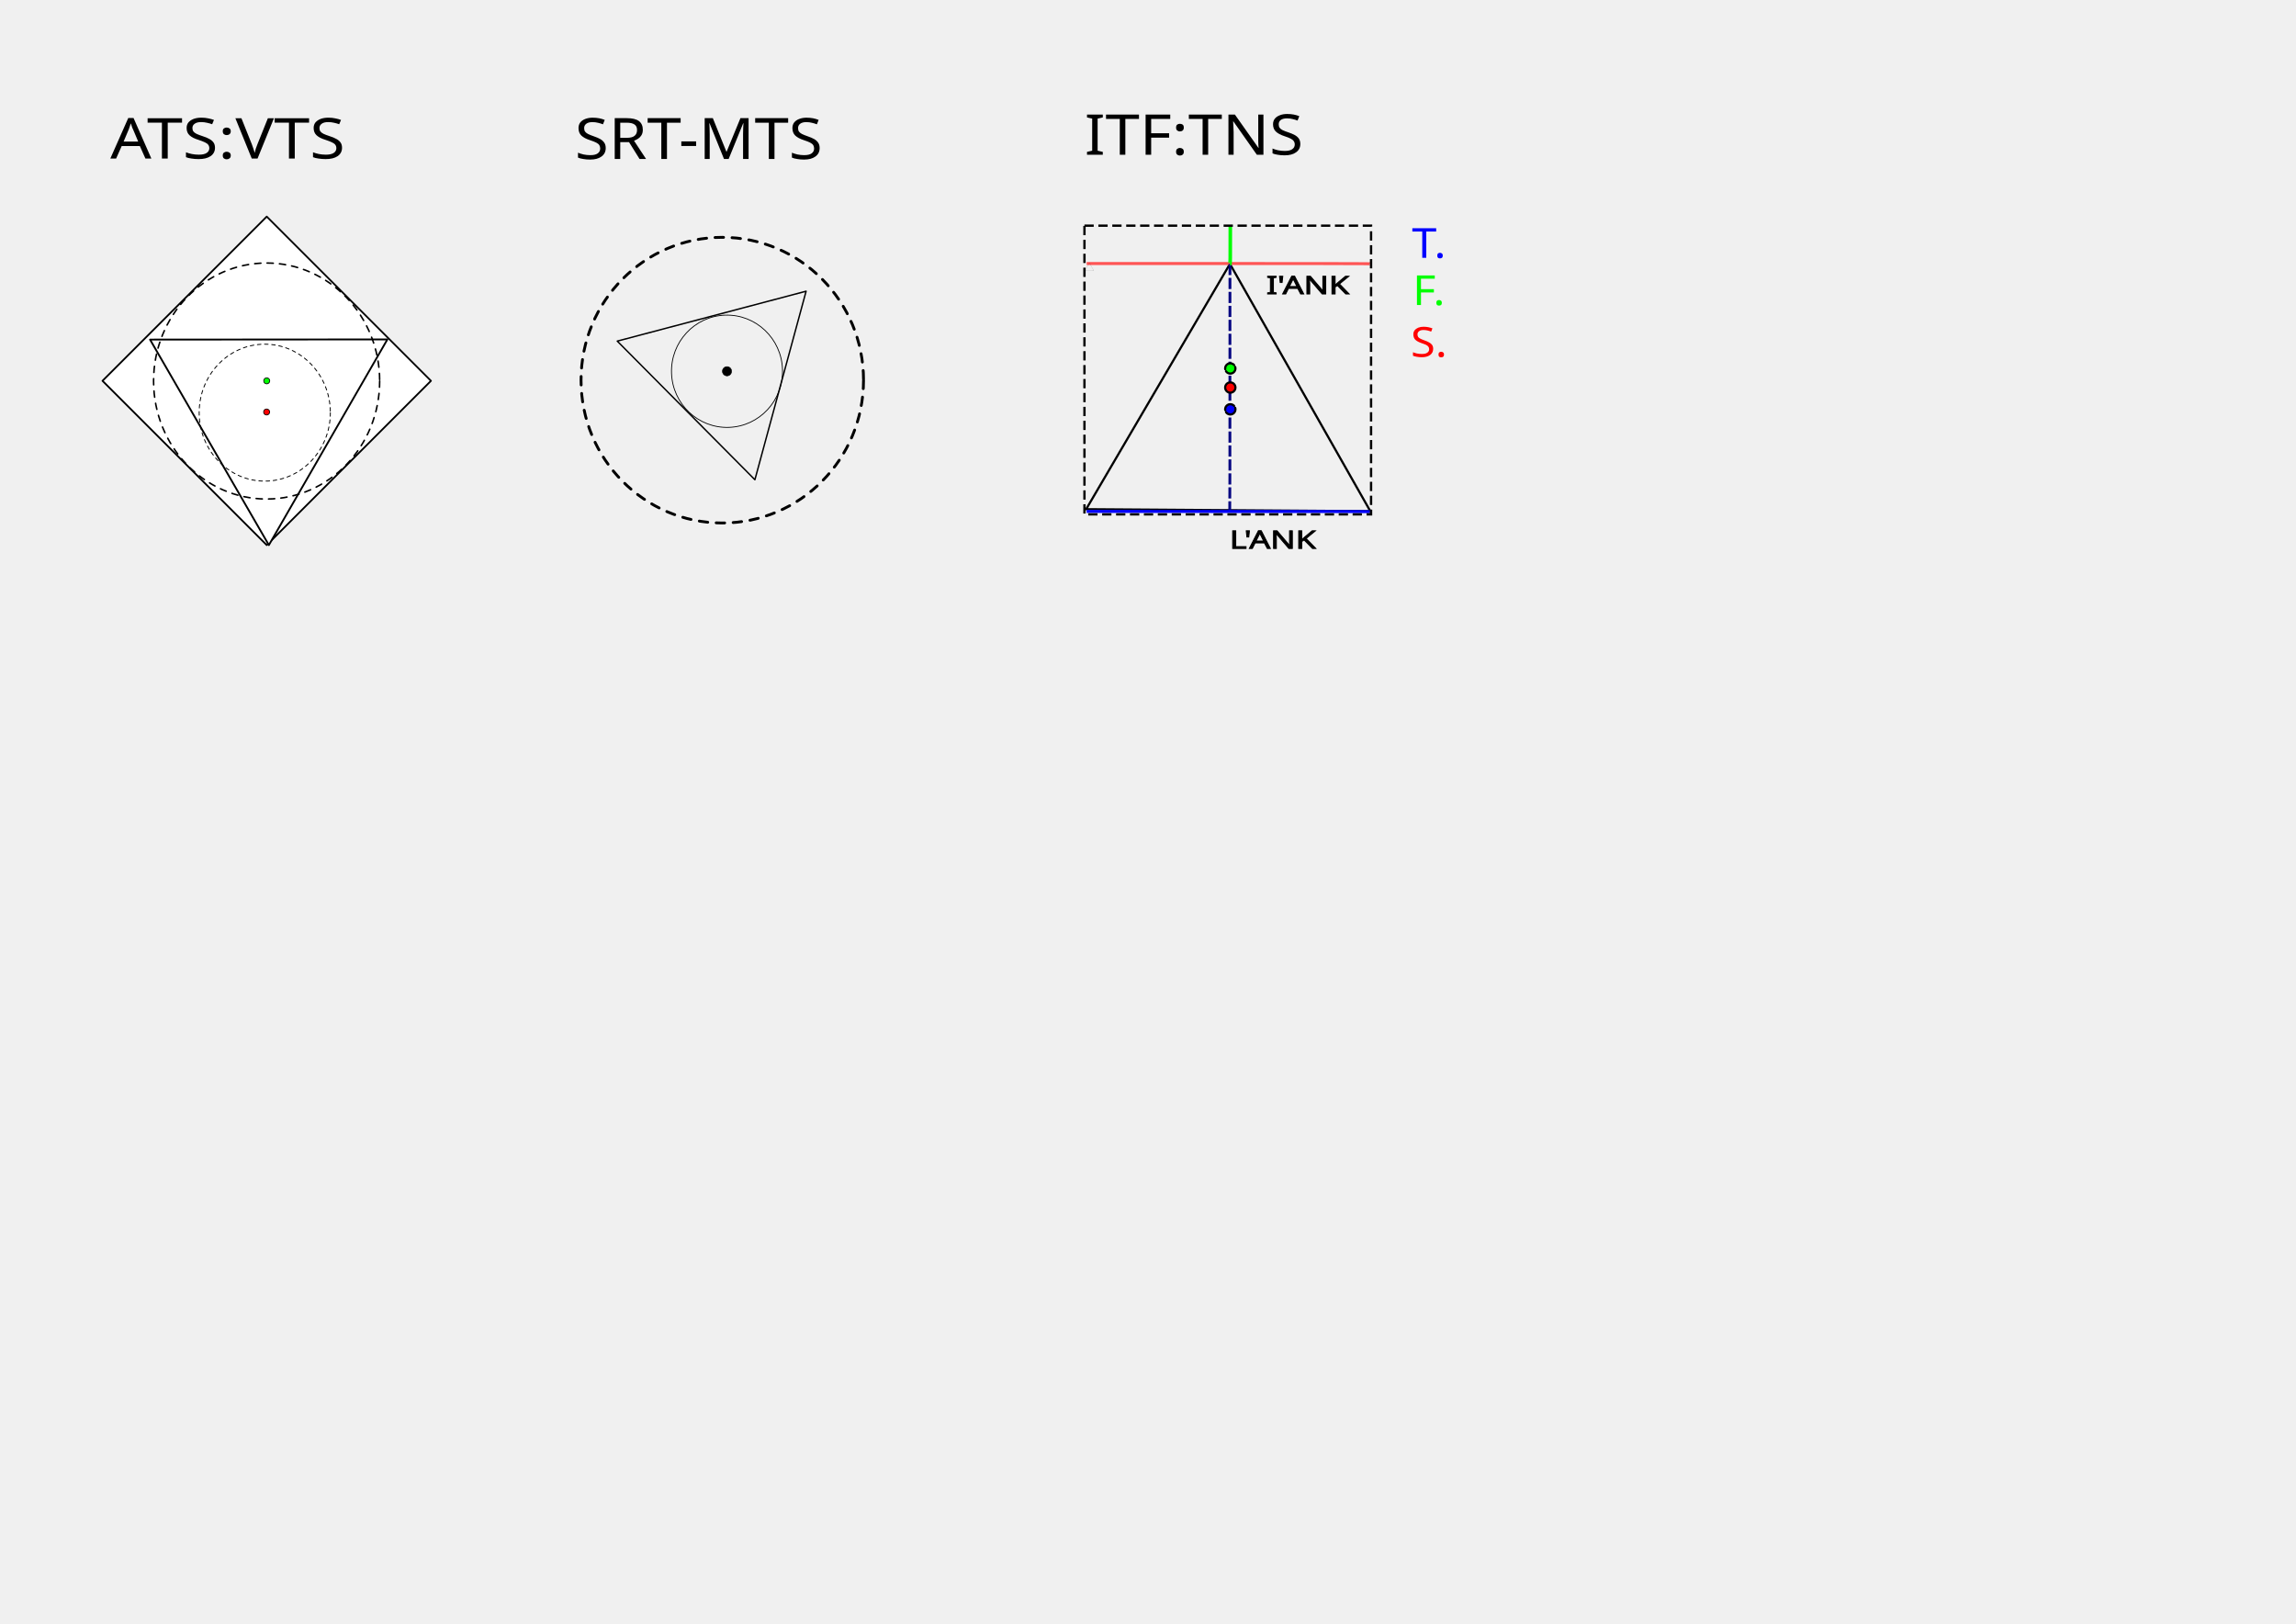
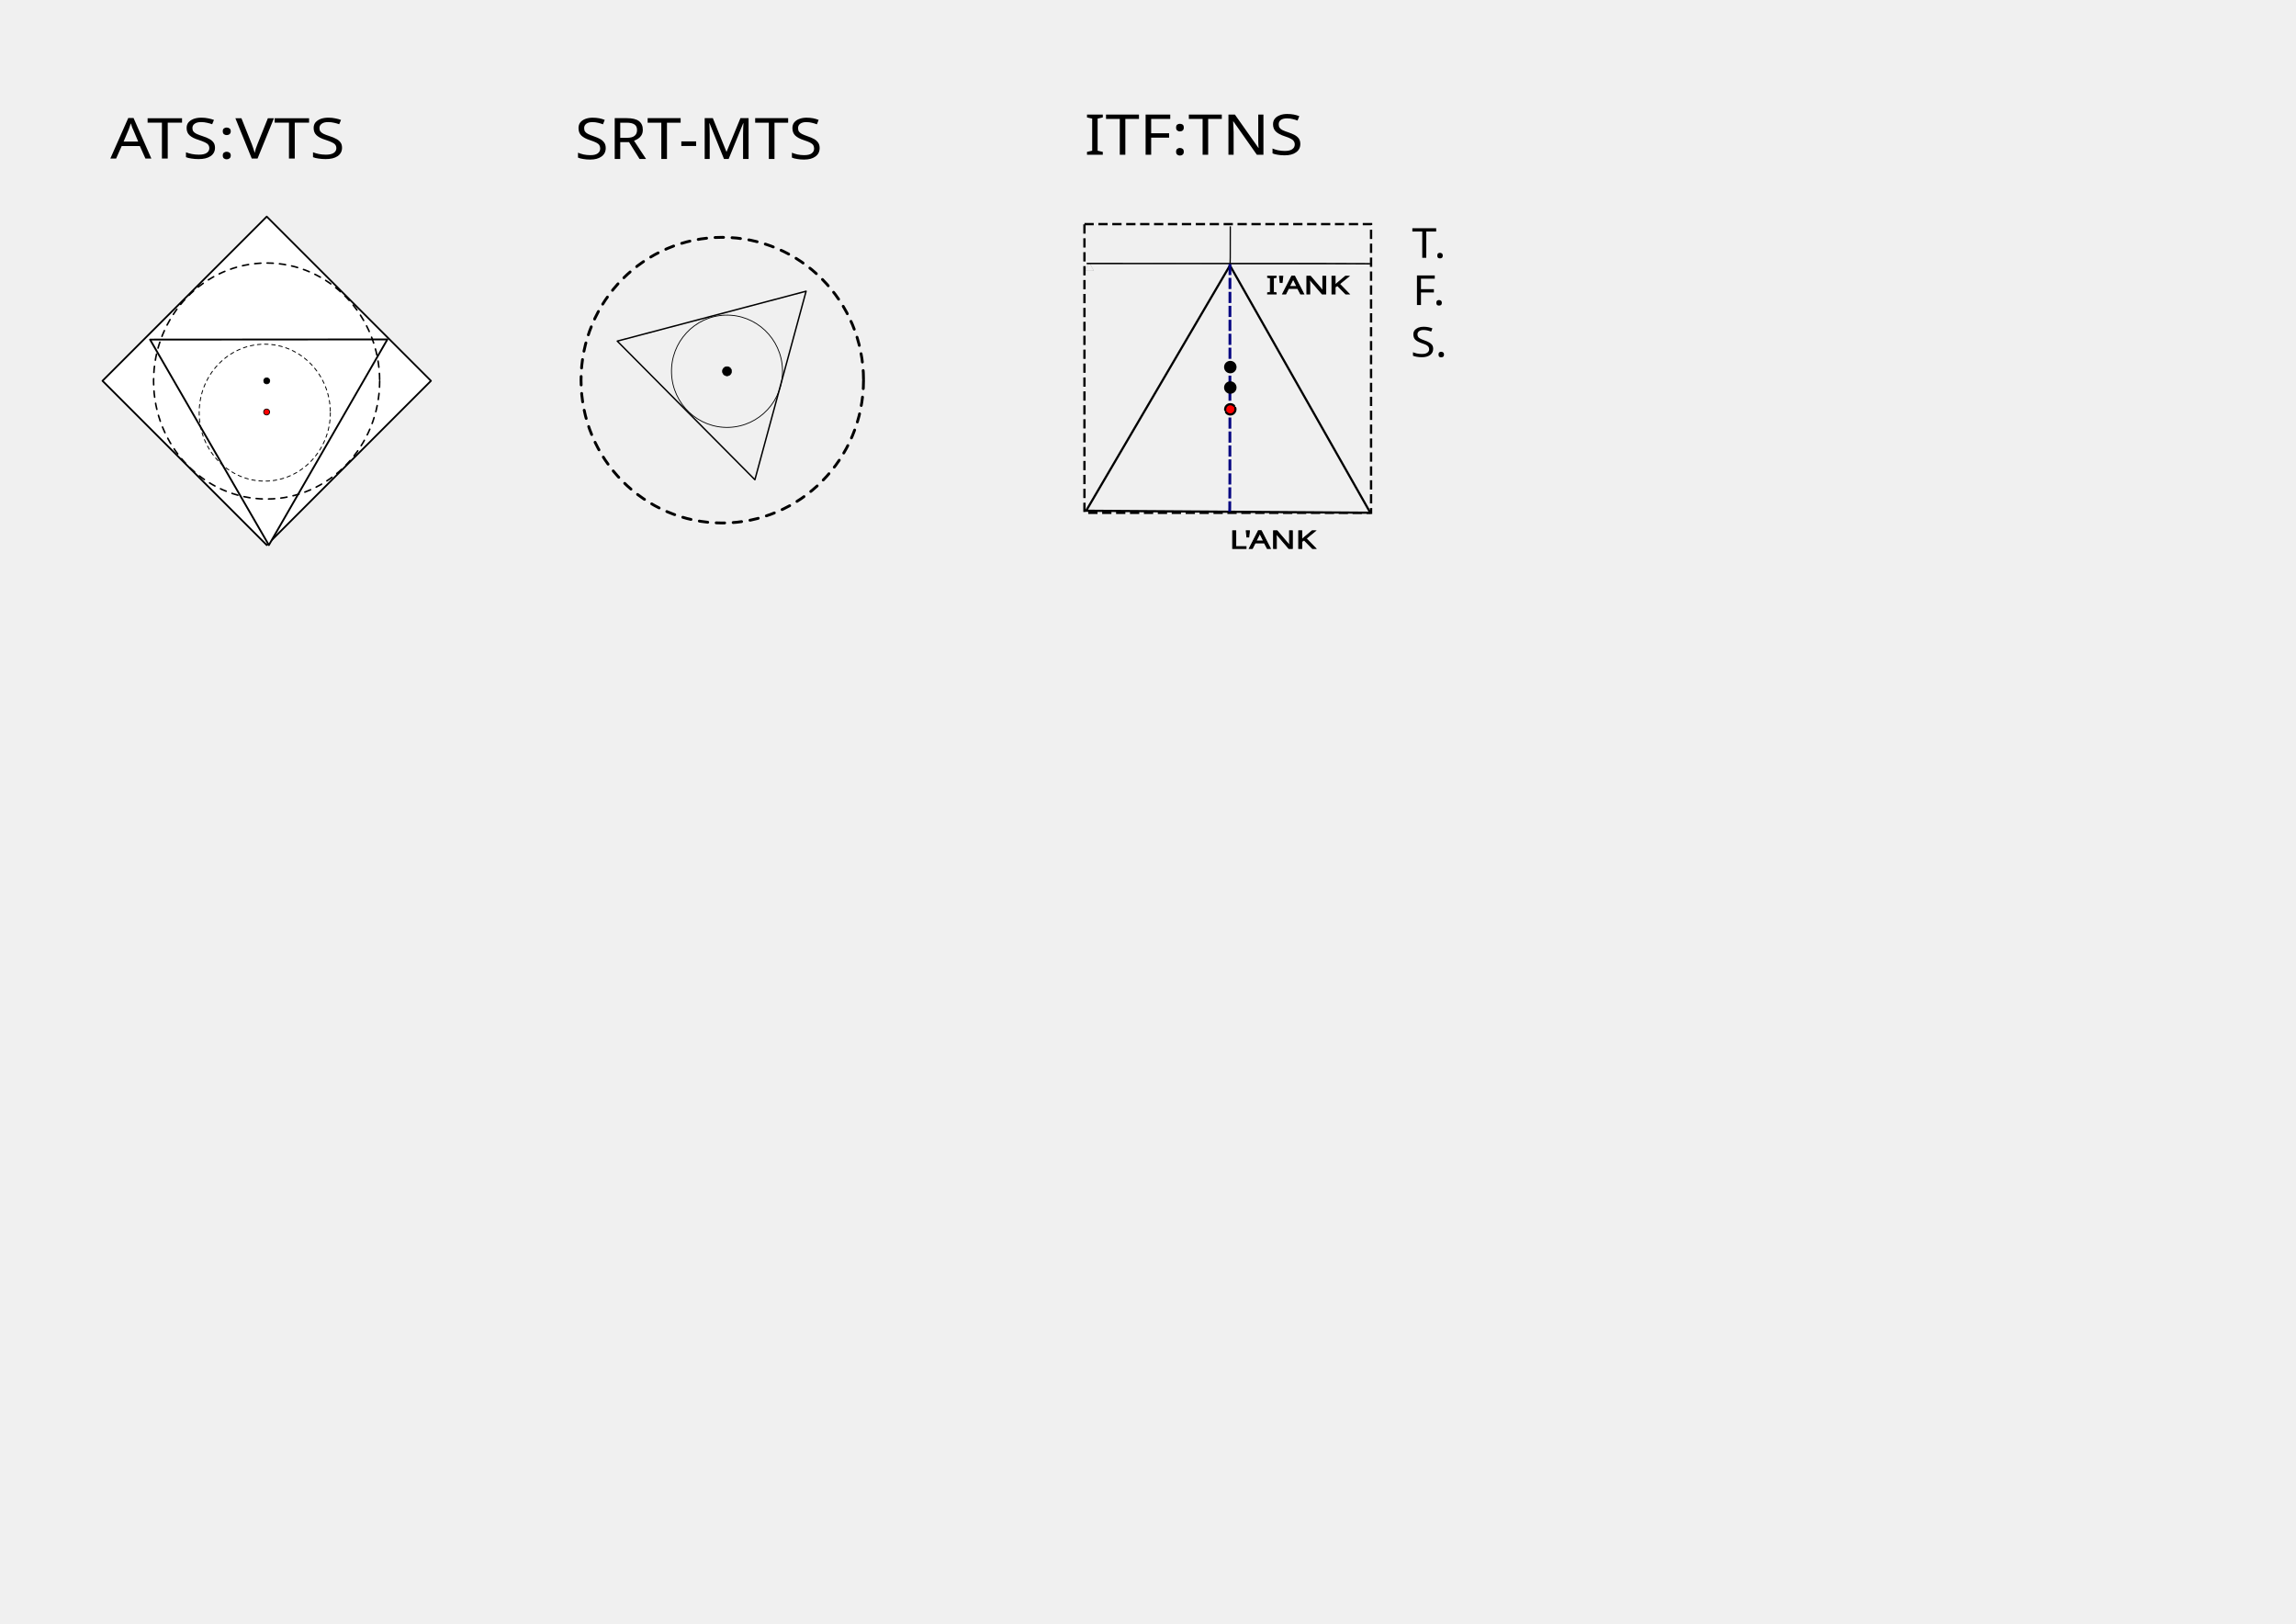
<svg xmlns="http://www.w3.org/2000/svg" width="297mm" height="210mm" viewBox="0 0 297 210" version="1.1" id="svg8">
  <defs id="defs2">
    </defs>
  <g id="layer1">
    <path id="rect963" style="fill:#ffffff;stroke:#000000;stroke-width:0.228;stroke-linecap:round;stroke-linejoin:round;paint-order:markers fill stroke" d="M 34.503,28.013 13.259,49.256 34.503,70.5 55.746,49.256 Z" />
    <path id="path965" style="fill:#ffffff;stroke:#000000;stroke-width:0.236;stroke-linecap:round;stroke-linejoin:round;paint-order:markers fill stroke" d="m 19.409,43.92 15.351,-0.011 15.351,-0.011 -7.666,13.3 -7.666,13.3 -7.685,-13.289 z" />
    <path id="ellipse981" style="fill:none;stroke:#000000;stroke-width:0.2;stroke-linecap:round;stroke-linejoin:round;stroke-dasharray:0.801, 0.801;paint-order:markers fill stroke" d="M 49.112,49.279 A 14.623,15.262 0 0 1 34.489,64.541 14.623,15.262 0 0 1 19.865,49.279 14.623,15.262 0 0 1 34.489,34.017 14.623,15.262 0 0 1 49.112,49.279 Z" />
    <path id="ellipse890" style="fill:none;stroke:#000000;stroke-width:0.116;stroke-linecap:round;stroke-linejoin:round;stroke-dasharray:0.464, 0.464;paint-order:markers fill stroke" d="m 42.733,53.371 a 8.484,8.855 0 0 1 -8.484,8.855 8.484,8.855 0 0 1 -8.484,-8.855 8.484,8.855 0 0 1 8.484,-8.855 8.484,8.855 0 0 1 8.484,8.855 z" />
    <path id="path902-3" style="fill:#ff0000;stroke:#000000;stroke-width:0.101" d="m 34.882,53.285 a 0.391,0.391 0 0 1 -0.391,0.391 0.391,0.391 0 0 1 -0.391,-0.391 0.391,0.391 0 0 1 0.391,-0.391 0.391,0.391 0 0 1 0.391,0.391 z" />
-     <path id="circle904-0" style="fill:#00ff00;stroke:#000000;stroke-width:0.101" d="m 34.894,49.256 a 0.391,0.391 0 0 1 -0.391,0.391 0.391,0.391 0 0 1 -0.391,-0.391 0.391,0.391 0 0 1 0.391,-0.391 0.391,0.391 0 0 1 0.391,0.391 z" />
+     <path id="circle904-0" style="fill:#000000;stroke:#000000;stroke-width:0.101" d="m 34.894,49.256 a 0.391,0.391 0 0 1 -0.391,0.391 0.391,0.391 0 0 1 -0.391,-0.391 0.391,0.391 0 0 1 0.391,-0.391 0.391,0.391 0 0 1 0.391,0.391 z" />
    <path id="ellipse7925" style="fill:none;stroke:#000000;stroke-width:0.366;stroke-linecap:round;stroke-linejoin:round;stroke-dasharray:1.098,1.098;paint-order:markers fill stroke;stroke-dashoffset:0" d="M 111.702,49.168 A 18.271,18.474 0 0 1 93.432,67.641 18.271,18.474 0 0 1 75.161,49.168 18.271,18.474 0 0 1 93.432,30.694 18.271,18.474 0 0 1 111.702,49.168 Z" />
    <path id="path7927" style="fill:url(#meshgradient999);stroke:#000000;stroke-width:0.185;stroke-linecap:round;stroke-linejoin:round;paint-order:markers fill stroke" d="m 97.65,62.045 -8.902,-8.964 -8.902,-8.964 12.214,-3.227 12.214,-3.227 -3.312,12.191 z" />
    <path id="ellipse7929" style="fill:none;stroke:#000000;stroke-width:0.105;stroke-linecap:round;stroke-linejoin:round;paint-order:markers fill stroke" d="m 101.221,47.785 a 7.262,7.182 88.155 0 1 -6.944,7.489 7.262,7.182 88.155 0 1 -7.412,-7.026 7.262,7.182 88.155 0 1 6.944,-7.489 7.262,7.182 88.155 0 1 7.412,7.026 z" />
    <path id="ellipse8486" style="fill:#000000;stroke:#000000;stroke-width:0.069;stroke-linecap:round;stroke-linejoin:round;paint-order:markers fill stroke" d="m 94.635,47.997 a 0.599,0.592 88.155 0 1 -0.573,0.618 0.599,0.592 88.155 0 1 -0.611,-0.58 0.599,0.592 88.155 0 1 0.573,-0.618 0.599,0.592 88.155 0 1 0.611,0.58 z" />
    <text xml:space="preserve" style="font-size:7.8px;line-height:1.25;font-family:sans-serif;word-spacing:0px;stroke-width:0.366" x="13.369" y="21.888" id="text9174" transform="scale(1.067711,0.936583)">
      <tspan id="tspan9172" style="stroke-width:0.366" x="13.369" y="21.888">ATS:VTS </tspan>
    </text>
-     <path id="path1074" style="fill:none;stroke:#000000;stroke-width:0.283;stroke-linecap:round;stroke-linejoin:round;paint-order:markers fill stroke" d="m 177.257,66.112 -18.379,-0.128 -18.379,-0.128 9.3,-15.862 9.3,-15.862 9.079,15.99 z" />
-     <path style="fill:none;stroke:#ff5555;stroke-width:0.29;stroke-linecap:butt;stroke-linejoin:miter;stroke-miterlimit:4;stroke-dasharray:none;stroke-dashoffset:0;stroke-opacity:1" d="m 84.763,108.613 c 9.193,0 18.386,0 22.982,0.006 4.596,0.006 4.596,0.018 4.596,0.029" id="path1078" transform="matrix(1.331722,0,0,1.331722,27.68336,-110.5616)" />
+     <path id="path1074" style="fill:none;stroke:#000000;stroke-width:0.283;stroke-linecap:round;stroke-linejoin:round;paint-order:markers fill stroke" d="m 177.257,66.312 -18.379,-0.128 -18.379,-0.128 9.3,-15.862 9.3,-15.862 9.079,15.99 z" />
+     <path style="fill:#000000;stroke:#000000;stroke-width:0.14;stroke-linecap:butt;stroke-linejoin:miter;stroke-miterlimit:4;stroke-dasharray:none;stroke-dashoffset:0;stroke-opacity:1" d="m 84.763,108.613 c 9.193,0 18.386,0 22.982,0.006 4.596,0.006 4.596,0.018 4.596,0.029" id="path1078" transform="matrix(1.331722,0,0,1.331722,27.68336,-110.5616)" />
    <path style="fill:none;stroke:#000080;stroke-width:0.271;stroke-linecap:butt;stroke-linejoin:miter;stroke-miterlimit:4;stroke-dasharray:1.085, 0.271;stroke-dashoffset:0;stroke-opacity:1" d="m 98.682,108.651 c 0,8.062 0,16.123 -0.006,20.154 -0.006,4.031 -0.018,4.031 -0.03,4.031" id="path1086" transform="matrix(1.331722,0,0,1.331722,27.68336,-110.5616)" />
-     <path style="fill:none;stroke:#00ff00;stroke-width:0.348;stroke-linecap:butt;stroke-linejoin:miter;stroke-miterlimit:4;stroke-dasharray:none;stroke-dashoffset:0;stroke-opacity:1" d="m 98.717,105.005 c 0,1.215 0,2.431 -0.006,3.038 -0.006,0.608 -0.018,0.608 -0.029,0.608" id="path1090" transform="matrix(1.331722,0,0,1.331722,27.68336,-110.5616)" />
-     <path id="path1150" style="fill:#00ff00;stroke:#000000;stroke-width:0.283;stroke-linecap:round;stroke-linejoin:round;stroke-dasharray:1.7, 0.283;paint-order:markers fill stroke" d="m 159.811,47.653 a 0.665,0.665 0 0 1 -0.665,0.665 0.665,0.665 0 0 1 -0.665,-0.665 0.665,0.665 0 0 1 0.665,-0.665 0.665,0.665 0 0 1 0.665,0.665 z" />
+     <path style="fill:none;stroke:#000000;stroke-width:0.122;stroke-linecap:butt;stroke-linejoin:miter;stroke-miterlimit:4;stroke-dasharray:none;stroke-dashoffset:0;stroke-opacity:1" d="m 98.717,105.005 c 0,1.215 0,2.431 -0.006,3.038 -0.006,0.608 -0.018,0.608 -0.029,0.608" id="path1090" transform="matrix(1.331722,0,0,1.331722,27.68336,-110.5616)" />
    <path id="path1152" style="fill:none;stroke:#000000;stroke-width:0.009;stroke-linecap:round;stroke-linejoin:round;paint-order:markers fill stroke" d="m 141.47,34.959 -0.554,-0.004 -0.554,-0.004 0.28,-0.478 0.28,-0.478 0.274,0.482 z" />
-     <path id="circle11895" style="fill:#ff0000;stroke:#000000;stroke-width:0.283;stroke-linecap:round;stroke-linejoin:round;paint-order:markers fill stroke" d="m 159.811,50.122 a 0.665,0.665 0 0 1 -0.665,0.665 0.665,0.665 0 0 1 -0.665,-0.665 0.665,0.665 0 0 1 0.665,-0.665 0.665,0.665 0 0 1 0.665,0.665 z" />
-     <path style="fill:#0000ff;stroke:#0000ff;stroke-width:0.29;stroke-linecap:butt;stroke-linejoin:miter;stroke-miterlimit:4;stroke-dasharray:none;stroke-dashoffset:0;stroke-opacity:1" d="m 84.763,108.613 c 9.193,0 18.386,0 22.982,0.006 4.596,0.006 4.596,0.018 4.596,0.029" id="path3" transform="matrix(1.331722,0,0,1.331722,27.68336,-78.49759)" />
+     <path id="circle11895" style="fill:#000000;stroke:#000000;stroke-width:0.283;stroke-linecap:round;stroke-linejoin:round;paint-order:markers fill stroke" d="m 159.811,50.122 a 0.665,0.665 0 0 1 -0.665,0.665 0.665,0.665 0 0 1 -0.665,-0.665 0.665,0.665 0 0 1 0.665,-0.665 0.665,0.665 0 0 1 0.665,0.665 z" />
+     <path style="fill:#0000ff;stroke:#0000ff;stroke-width:0.29;stroke-linecap:butt;stroke-linejoin:miter;stroke-miterlimit:4;stroke-dasharray:none;stroke-dashoffset:0;stroke-opacity:1" d="m 84.763,108.613 c 9.193,0 18.386,0 22.982,0.006 4.596,0.006 4.596,0.018 4.596,0.029" id="path3" transform="matrix(1.331722,0,0,1.331722,-3.761561,-158.2575)" />
    <text xml:space="preserve" style="font-size:3.712px;line-height:1.25;font-family:sans-serif;stroke:#000000;stroke-width:0.108;stroke-dasharray:none;stroke-opacity:1" x="138.125" y="81.686" id="text4" transform="scale(1.151418,0.8684941)">
      <tspan id="tspan4" x="138.125" y="81.686" style="stroke:#000000;stroke-width:0.108;stroke-dasharray:none;stroke-opacity:1">L'ANK</tspan>
      <tspan x="138.125" y="86.325" style="stroke:#000000;stroke-width:0.108;stroke-dasharray:none;stroke-opacity:1" id="tspan5" />
    </text>
    <text xml:space="preserve" style="font-size:5.064px;line-height:1.25;font-family:sans-serif;letter-spacing:0px;stroke-width:0.316" x="54.295" y="-15.937" id="text1" transform="scale(1.067711,0.936583)">
      <tspan id="tspan1" style="stroke-width:0.316" x="54.295" y="-15.937">SMT</tspan>
    </text>
-     <path id="circle2" style="fill:#0000ff;stroke:#000000;stroke-width:0.283;stroke-linecap:round;stroke-linejoin:round;stroke-dasharray:1.7, 0.283;paint-order:markers fill stroke" d="m 159.811,52.941 a 0.665,0.665 0 0 1 -0.665,0.665 0.665,0.665 0 0 1 -0.665,-0.665 0.665,0.665 0 0 1 0.665,-0.665 0.665,0.665 0 0 1 0.665,0.665 z" />
+     <path id="circle2" style="fill:#ff0000;stroke:#000000;stroke-width:0.283;stroke-linecap:round;stroke-linejoin:round;stroke-dasharray:1.7, 0.283;paint-order:markers fill stroke" d="m 159.811,52.941 a 0.665,0.665 0 0 1 -0.665,0.665 0.665,0.665 0 0 1 -0.665,-0.665 0.665,0.665 0 0 1 0.665,-0.665 0.665,0.665 0 0 1 0.665,0.665 z" />
    <text xml:space="preserve" style="font-size:7.629px;line-height:1.25;font-family:sans-serif;letter-spacing:0px;stroke-width:0.477" x="134.152" y="20.927" id="text2" transform="scale(1.045702,0.9562951)">
      <tspan id="tspan2" style="stroke-width:0.477" x="134.152" y="20.927">ITF:TNS</tspan>
    </text>
    <text xml:space="preserve" style="font-size:6.164px;line-height:1.25;font-family:sans-serif;letter-spacing:0px;fill:#ff0000;stroke-width:0.385" x="169.216" y="-4.458" id="text3" transform="scale(1.038339,0.963077)">
      <tspan id="tspan3" style="fill:#ff0000;stroke-width:0.385" x="169.216" y="-4.458">RTF-^TSK</tspan>
      <tspan style="fill:#ff0000;stroke-width:0.385" x="169.216" y="3.247" id="tspan9" />
    </text>
-     <text xml:space="preserve" style="font-size:5.564px;line-height:1.25;font-family:sans-serif;letter-spacing:0px;fill:#00ff00;stroke-width:0.347;stroke-dasharray:none" x="175.977" y="40.96" id="text6" transform="scale(1.038339,0.963077)">
-       <tspan id="tspan6" style="fill:#00ff00;stroke-width:0.347;stroke-dasharray:none" x="175.977" y="40.96">F.</tspan>
+     <text xml:space="preserve" style="font-size:5.564px;line-height:1.25;font-family:sans-serif;letter-spacing:0px;fill:#000000;stroke-width:0.347;stroke-dasharray:none" x="175.977" y="40.96" id="text6" transform="scale(1.038339,0.963077)">
+       <tspan id="tspan6" style="fill:#000000;stroke-width:0.347;stroke-dasharray:none" x="175.977" y="40.96">F.</tspan>
    </text>
-     <text xml:space="preserve" style="font-size:5.564px;line-height:1.25;font-family:sans-serif;letter-spacing:0px;fill:#0000ff;stroke-width:0.347;stroke-dasharray:none" x="175.887" y="34.622" id="text7" transform="scale(1.038339,0.963077)">
-       <tspan id="tspan7" style="fill:#0000ff;stroke-width:0.347;stroke-dasharray:none" x="175.887" y="34.622">T.</tspan>
+     <text xml:space="preserve" style="font-size:5.564px;line-height:1.25;font-family:sans-serif;letter-spacing:0px;fill:#000000;stroke-width:0.347;stroke-dasharray:none" x="175.887" y="34.622" id="text7" transform="scale(1.038339,0.963077)">
+       <tspan id="tspan7" style="fill:#000000;stroke-width:0.347;stroke-dasharray:none" x="175.887" y="34.622">T.</tspan>
    </text>
    <text xml:space="preserve" style="font-size:6.37px;line-height:1.25;font-family:sans-serif;letter-spacing:0px;stroke-width:0.398" x="169.723" y="-12.941" id="text8" transform="scale(1.038339,0.963077)">
      <tspan id="tspan8" style="stroke-width:0.398" x="169.723" y="-12.941">RSH:MTH</tspan>
    </text>
    <text xml:space="preserve" style="font-size:7.869px;line-height:1.25;font-family:sans-serif;letter-spacing:0px;stroke-width:0.492" x="168.893" y="-22.575" id="text11" transform="scale(1.045702,0.9562951)">
      <tspan id="tspan11" style="stroke-width:0.492" x="168.893" y="-22.575">MKS^A.VlS</tspan>
    </text>
    <text xml:space="preserve" style="font-size:7.675px;line-height:1.25;font-family:sans-serif;letter-spacing:0px;stroke-width:0.48" x="71.616" y="21.351" id="text10" transform="scale(1.038339,0.963077)">
      <tspan id="tspan10" style="stroke-width:0.48" x="71.616" y="21.351">SRT-MTS</tspan>
    </text>
-     <path id="rect1" style="fill:none;stroke:#000000;stroke-width:0.3;stroke-miterlimit:5.5;stroke-dasharray:1.2,0.6;stroke-dashoffset:0" d="m 140.28,29.186 h 37.075 v 37.34 h -37.075 z" />
+     <path id="rect1" style="fill:none;stroke:#000000;stroke-width:0.3;stroke-miterlimit:5.5;stroke-dasharray:1.2, 0.6;stroke-dashoffset:0" d="m 140.28,28.986 h 37.075 v 37.34 h -37.075 z" />
    <text xml:space="preserve" style="font-size:3.712px;line-height:1.25;font-family:sans-serif;stroke:#000000;stroke-width:0.116;stroke-dasharray:none;stroke-opacity:1" x="142.257" y="43.786" id="text13" transform="scale(1.151418,0.8684941)">
      <tspan id="tspan12" x="142.257" y="43.786" style="stroke:#000000;stroke-width:0.116;stroke-dasharray:none;stroke-opacity:1">I'ANK</tspan>
      <tspan x="142.257" y="48.426" style="stroke:#000000;stroke-width:0.116;stroke-dasharray:none;stroke-opacity:1" id="tspan13" />
    </text>
-     <text xml:space="preserve" style="font-size:5.564px;line-height:1.25;font-family:sans-serif;letter-spacing:0px;fill:#ff0000;stroke-width:0.347;stroke-dasharray:none" x="175.748" y="47.909" id="text14" transform="scale(1.038339,0.963077)">
-       <tspan id="tspan14" style="fill:#ff0000;stroke-width:0.347;stroke-dasharray:none" x="175.748" y="47.909">S.</tspan>
+     <text xml:space="preserve" style="font-size:5.564px;line-height:1.25;font-family:sans-serif;letter-spacing:0px;fill:#000000;stroke-width:0.347;stroke-dasharray:none" x="175.748" y="47.909" id="text14" transform="scale(1.038339,0.963077)">
+       <tspan id="tspan14" style="fill:#000000;stroke-width:0.347;stroke-dasharray:none" x="175.748" y="47.909">S.</tspan>
    </text>
+     <path id="path1" style="fill:#000000;stroke:#000000;stroke-width:0.283;stroke-linecap:round;stroke-linejoin:round;paint-order:markers fill stroke" d="m 159.811,47.476 a 0.665,0.665 0 0 1 -0.665,0.665 0.665,0.665 0 0 1 -0.665,-0.665 0.665,0.665 0 0 1 0.665,-0.665 0.665,0.665 0 0 1 0.665,0.665 z" />
  </g>
</svg>
